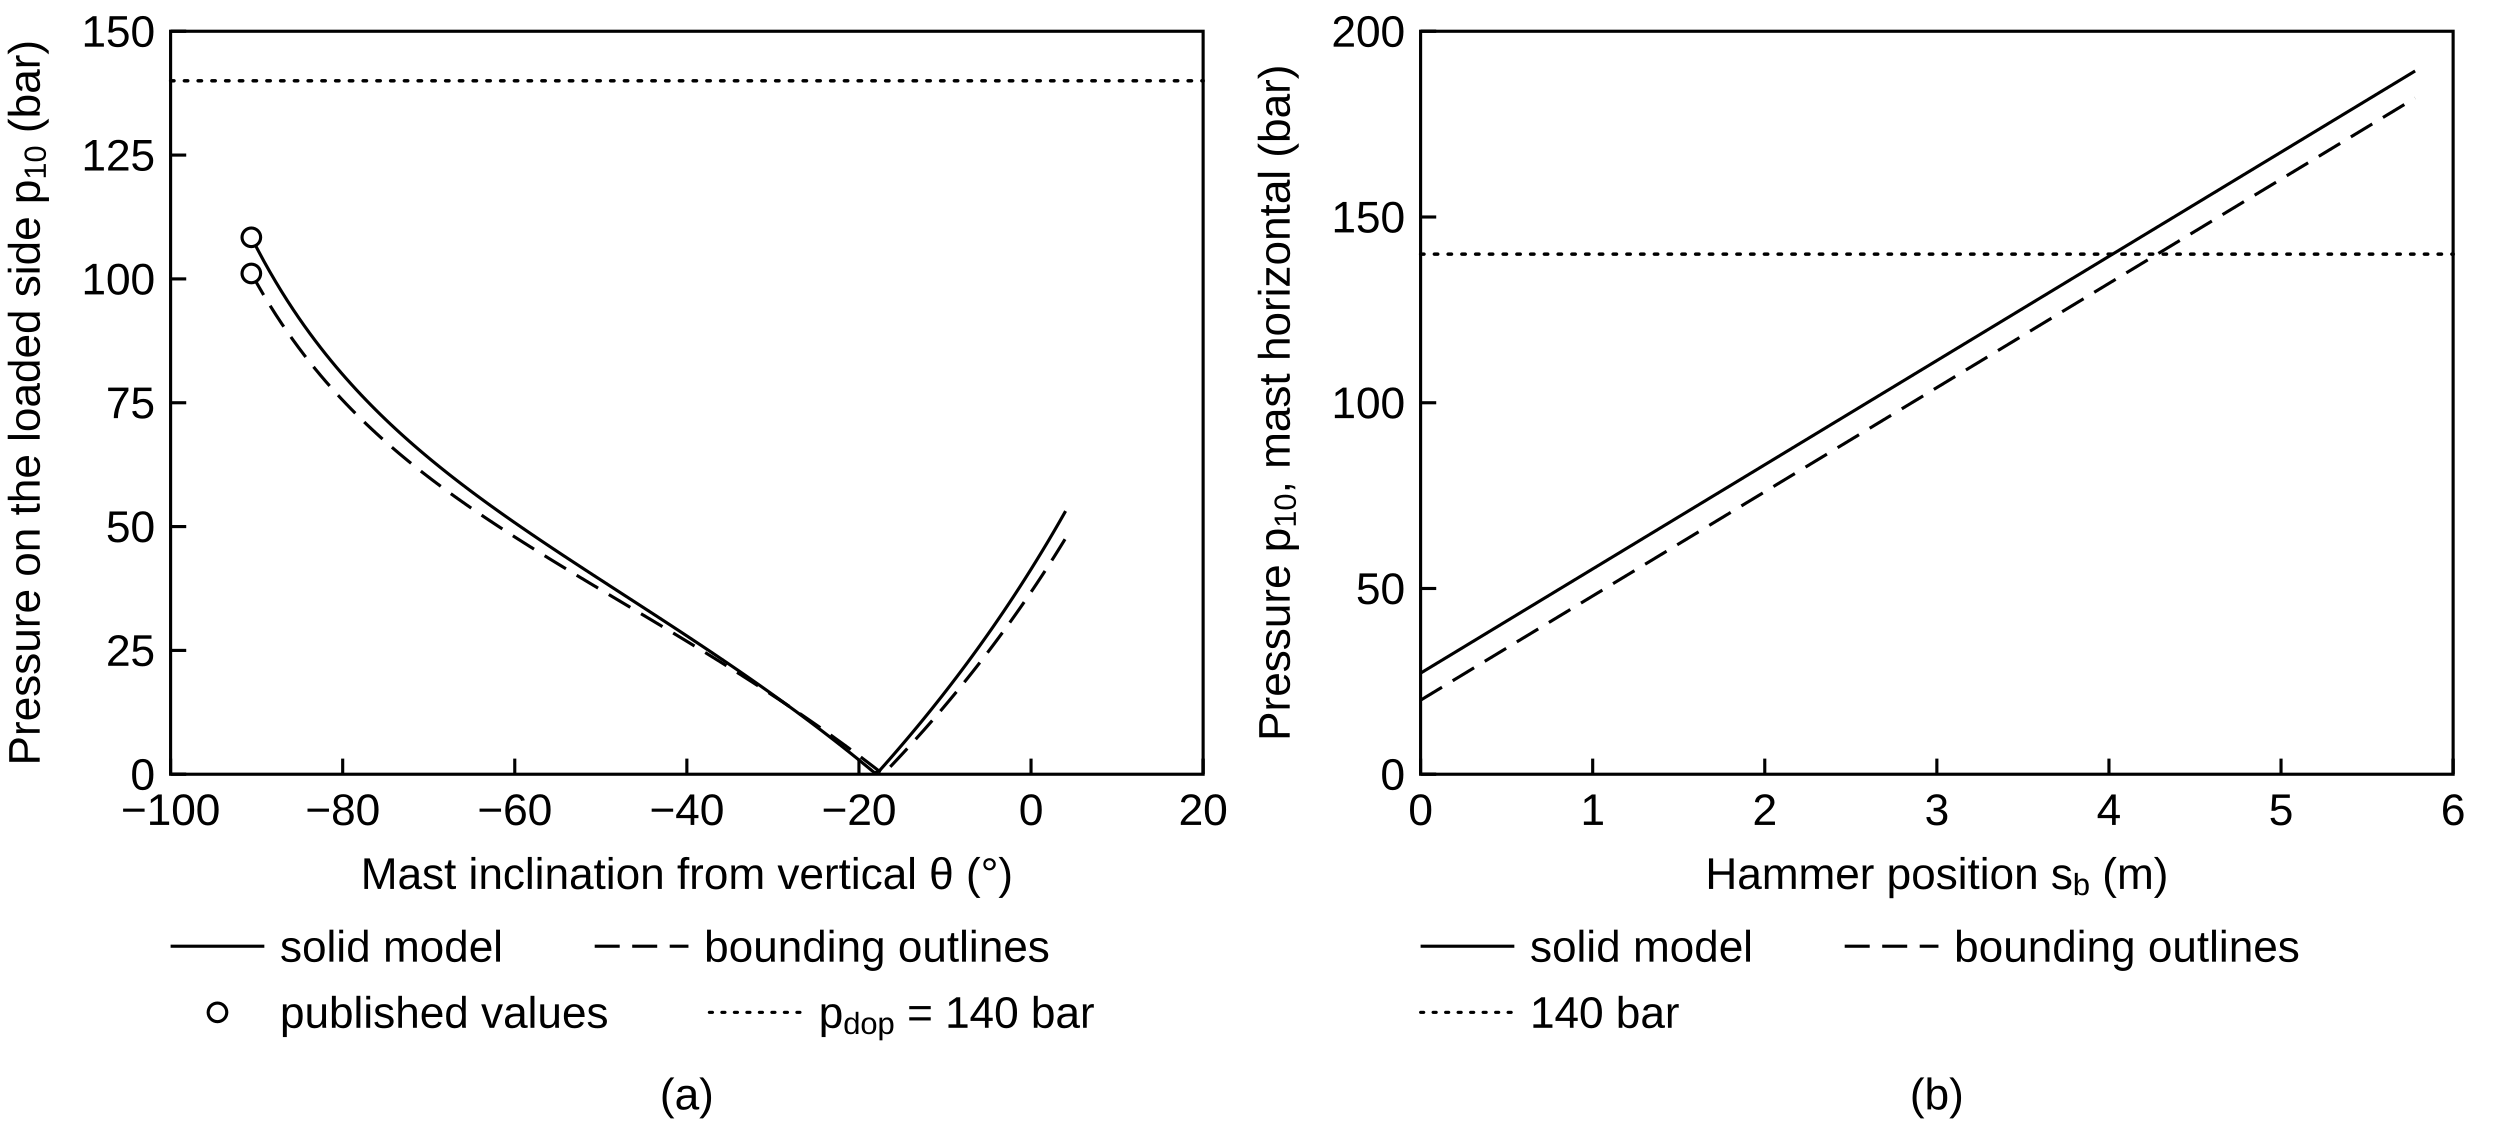
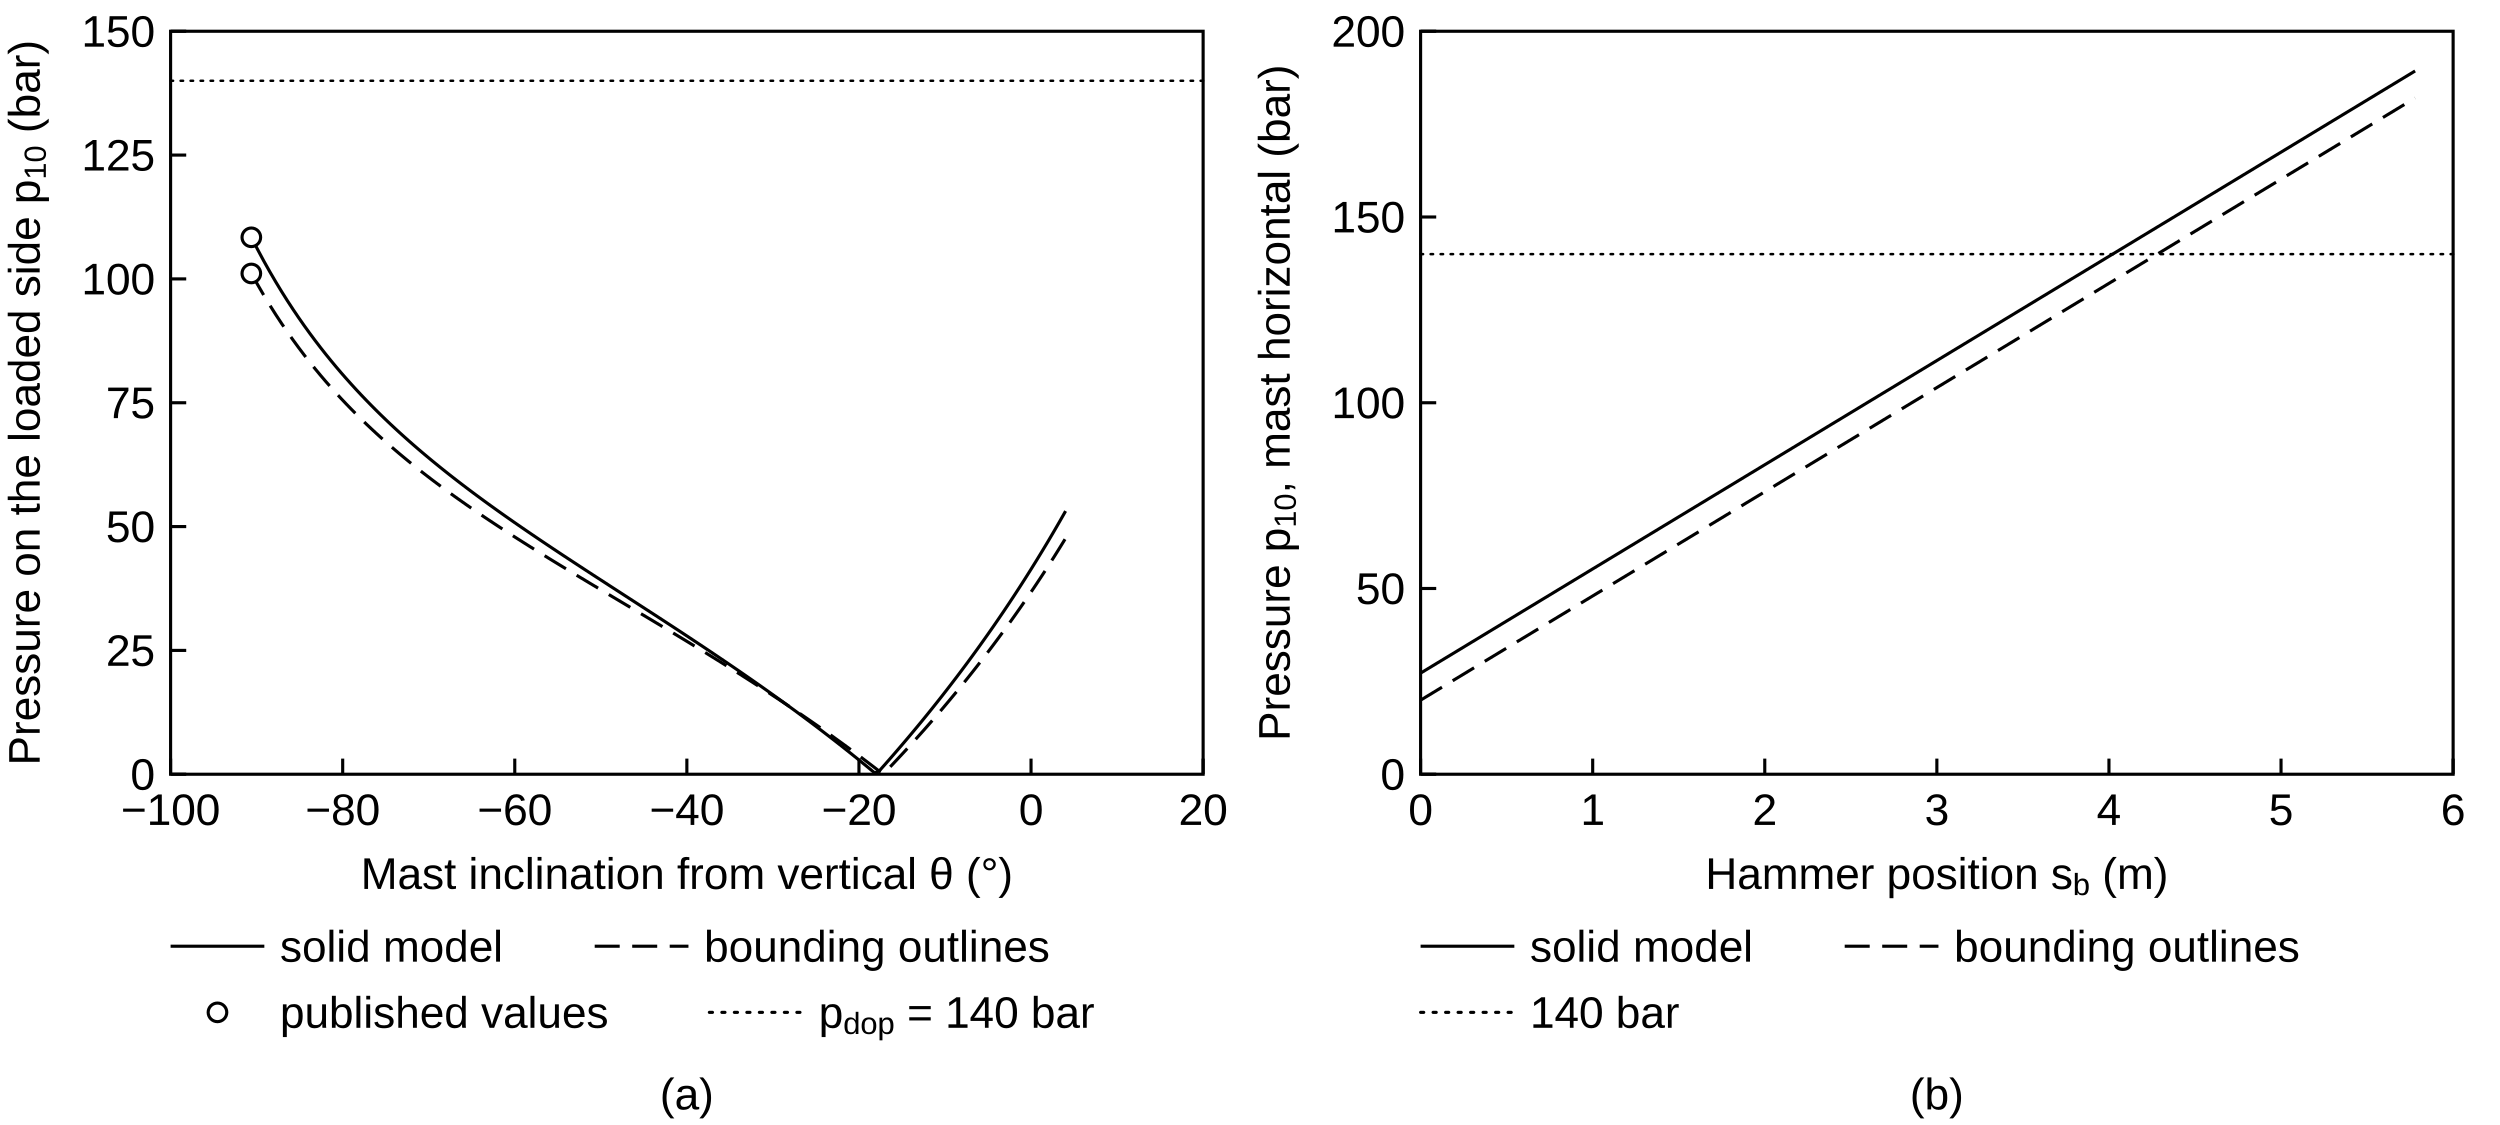
<svg xmlns="http://www.w3.org/2000/svg" width="160.000mm" height="72.000mm" viewBox="0 0 160.000 72.000" font-family="Arial, Helvetica, sans-serif" font-size="2.822">
  <rect width="100%" height="100%" fill="#fff" />
  <defs>
    <clipPath id="clip0">
      <rect x="10.918" y="2.000" width="66.082" height="47.551" />
    </clipPath>
  </defs>
  <rect x="10.918" y="2.000" width="66.082" height="47.551" fill="none" stroke="#000" stroke-width="0.2" />
  <line x1="10.918" y1="49.551" x2="10.918" y2="48.551" stroke="#000" stroke-width="0.2" />
  <text x="10.918" y="52.797" text-anchor="middle">−100</text>
  <line x1="21.932" y1="49.551" x2="21.932" y2="48.551" stroke="#000" stroke-width="0.2" />
  <text x="21.932" y="52.797" text-anchor="middle">−80</text>
  <line x1="32.945" y1="49.551" x2="32.945" y2="48.551" stroke="#000" stroke-width="0.2" />
  <text x="32.945" y="52.797" text-anchor="middle">−60</text>
  <line x1="43.959" y1="49.551" x2="43.959" y2="48.551" stroke="#000" stroke-width="0.2" />
  <text x="43.959" y="52.797" text-anchor="middle">−40</text>
  <line x1="54.973" y1="49.551" x2="54.973" y2="48.551" stroke="#000" stroke-width="0.2" />
  <text x="54.973" y="52.797" text-anchor="middle">−20</text>
  <line x1="65.986" y1="49.551" x2="65.986" y2="48.551" stroke="#000" stroke-width="0.2" />
  <text x="65.986" y="52.797" text-anchor="middle">0</text>
  <line x1="77.000" y1="49.551" x2="77.000" y2="48.551" stroke="#000" stroke-width="0.2" />
  <text x="77.000" y="52.797" text-anchor="middle">20</text>
  <line x1="10.918" y1="49.551" x2="11.918" y2="49.551" stroke="#000" stroke-width="0.2" />
  <text x="9.918" y="50.539" text-anchor="end">0</text>
  <line x1="10.918" y1="41.626" x2="11.918" y2="41.626" stroke="#000" stroke-width="0.2" />
  <text x="9.918" y="42.614" text-anchor="end">25</text>
  <line x1="10.918" y1="33.701" x2="11.918" y2="33.701" stroke="#000" stroke-width="0.2" />
  <text x="9.918" y="34.689" text-anchor="end">50</text>
  <line x1="10.918" y1="25.776" x2="11.918" y2="25.776" stroke="#000" stroke-width="0.2" />
  <text x="9.918" y="26.763" text-anchor="end">75</text>
  <line x1="10.918" y1="17.850" x2="11.918" y2="17.850" stroke="#000" stroke-width="0.2" />
  <text x="9.918" y="18.838" text-anchor="end">100</text>
  <line x1="10.918" y1="9.925" x2="11.918" y2="9.925" stroke="#000" stroke-width="0.2" />
  <text x="9.918" y="10.913" text-anchor="end">125</text>
  <line x1="10.918" y1="2.000" x2="11.918" y2="2.000" stroke="#000" stroke-width="0.2" />
  <text x="9.918" y="2.988" text-anchor="end">150</text>
  <text x="43.959" y="56.889" text-anchor="middle">Mast inclination from vertical θ (°)</text>
  <text transform="translate(2.540,25.776) rotate(-90)" text-anchor="middle">Pressure on the loaded side p<tspan font-size="70%" baseline-shift="sub">10</tspan> (bar)</text>
-   <line x1="10.918" y1="5.170" x2="77.000" y2="5.170" stroke="#000" stroke-width="0.22" stroke-dasharray="0.220,0.660" stroke-linecap="round" />
+   <line x1="10.918" y1="5.170" x2="77.000" y2="5.170" stroke="#000" stroke-width="0.16" stroke-dasharray="0.160,0.480" stroke-linecap="round" />
  <g clip-path="url(#clip0)">
    <path d="M16.084 15.182L16.486 15.964L16.879 16.698L17.266 17.388L17.647 18.040L18.022 18.658L18.391 19.244L18.755 19.801L19.114 20.332L19.468 20.839L19.818 21.324L20.164 21.789L20.506 22.236L20.844 22.665L21.179 23.079L21.510 23.478L21.838 23.863L22.164 24.235L22.486 24.595L22.805 24.944L23.122 25.283L23.437 25.612L23.749 25.932L24.058 26.243L24.366 26.547L24.671 26.842L24.975 27.131L25.276 27.412L25.576 27.688L25.874 27.957L26.170 28.221L26.464 28.479L26.757 28.732L27.049 28.981L27.339 29.224L27.627 29.464L27.915 29.699L28.201 29.931L28.486 30.159L28.769 30.383L29.052 30.604L29.333 30.822L29.614 31.037L29.893 31.249L30.171 31.458L30.449 31.665L30.726 31.869L31.001 32.071L31.276 32.271L31.551 32.468L31.824 32.664L32.097 32.858L32.369 33.050L32.641 33.240L32.911 33.429L33.182 33.616L33.452 33.802L33.721 33.986L33.989 34.169L34.258 34.351L34.525 34.532L34.793 34.712L35.060 34.891L35.326 35.069L35.593 35.246L35.858 35.422L36.124 35.598L36.389 35.772L36.654 35.946L36.919 36.120L37.184 36.293L37.448 36.466L37.712 36.638L37.976 36.810L38.240 36.981L38.504 37.152L38.768 37.323L39.031 37.494L39.295 37.665L39.558 37.835L39.822 38.006L40.085 38.176L40.349 38.347L40.612 38.517L40.876 38.688L41.139 38.859L41.403 39.030L41.667 39.201L41.931 39.372L42.195 39.544L42.459 39.716L42.723 39.889L42.988 40.062L43.253 40.235L43.518 40.409L43.783 40.584L44.049 40.759L44.314 40.935L44.580 41.111L44.847 41.288L45.114 41.466L45.381 41.645L45.648 41.824L45.916 42.004L46.184 42.185L46.453 42.367L46.722 42.551L46.992 42.735L47.262 42.920L47.532 43.106L47.803 43.294L48.075 43.482L48.347 43.672L48.620 43.863L48.893 44.056L49.167 44.250L49.441 44.445L49.717 44.642L49.993 44.840L50.269 45.040L50.546 45.242L50.824 45.445L51.103 45.650L51.383 45.857L51.663 46.066L51.945 46.277L52.227 46.489L52.510 46.704L52.793 46.921L53.078 47.140L53.364 47.361L53.651 47.585L53.939 47.811L54.227 48.040L54.517 48.271L54.808 48.505L55.100 48.742L55.394 48.981L55.688 49.224L55.984 49.469L56.281 49.329L56.579 48.993L56.878 48.653L57.179 48.308L57.481 47.958L57.785 47.603L58.090 47.244L58.397 46.878L58.705 46.508L59.015 46.132L59.327 45.749L59.640 45.361L59.955 44.966L60.272 44.565L60.590 44.157L60.910 43.742L61.233 43.319L61.557 42.889L61.884 42.451L62.212 42.005L62.543 41.550L62.876 41.085L63.211 40.612L63.549 40.129L63.889 39.635L64.232 39.131L64.578 38.615L64.926 38.088L65.277 37.548L65.630 36.996L65.987 36.430L66.347 35.850L66.710 35.255L67.077 34.645L67.447 34.017L67.820 33.373L68.198 32.709" fill="none" stroke="#000" stroke-width="0.200" stroke-linejoin="round" />
    <path d="M16.084 17.489L16.486 18.212L16.879 18.890L17.266 19.529L17.647 20.132L18.022 20.703L18.391 21.245L18.755 21.760L19.114 22.251L19.468 22.720L19.818 23.169L20.164 23.599L20.506 24.012L20.844 24.408L21.179 24.790L21.510 25.159L21.838 25.515L22.164 25.859L22.486 26.191L22.805 26.514L23.122 26.827L23.437 27.131L23.749 27.426L24.058 27.714L24.366 27.994L24.671 28.267L24.975 28.533L25.276 28.793L25.576 29.048L25.874 29.296L26.170 29.540L26.464 29.778L26.757 30.012L27.049 30.241L27.339 30.466L27.627 30.687L27.915 30.904L28.201 31.118L28.486 31.328L28.769 31.535L29.052 31.739L29.333 31.940L29.614 32.138L29.893 32.334L30.171 32.527L30.449 32.717L30.726 32.906L31.001 33.092L31.276 33.276L31.551 33.458L31.824 33.639L32.097 33.817L32.369 33.995L32.641 34.170L32.911 34.344L33.182 34.517L33.452 34.688L33.721 34.858L33.989 35.027L34.258 35.195L34.525 35.361L34.793 35.527L35.060 35.692L35.326 35.856L35.593 36.019L35.858 36.181L36.124 36.343L36.389 36.504L36.654 36.665L36.919 36.825L37.184 36.984L37.448 37.143L37.712 37.302L37.976 37.460L38.240 37.618L38.504 37.776L38.768 37.933L39.031 38.091L39.295 38.248L39.558 38.405L39.822 38.562L40.085 38.719L40.349 38.876L40.612 39.034L40.876 39.191L41.139 39.348L41.403 39.506L41.667 39.664L41.931 39.822L42.195 39.980L42.459 40.139L42.723 40.298L42.988 40.457L43.253 40.617L43.518 40.777L43.783 40.938L44.049 41.100L44.314 41.262L44.580 41.424L44.847 41.587L45.114 41.751L45.381 41.916L45.648 42.081L45.916 42.247L46.184 42.414L46.453 42.582L46.722 42.751L46.992 42.921L47.262 43.091L47.532 43.263L47.803 43.436L48.075 43.610L48.347 43.785L48.620 43.961L48.893 44.139L49.167 44.317L49.441 44.497L49.717 44.679L49.993 44.862L50.269 45.046L50.546 45.232L50.824 45.420L51.103 45.609L51.383 45.800L51.663 45.992L51.945 46.187L52.227 46.383L52.510 46.581L52.793 46.781L53.078 46.983L53.364 47.187L53.651 47.394L53.939 47.602L54.227 47.813L54.517 48.027L54.808 48.243L55.100 48.461L55.394 48.682L55.688 48.906L55.984 49.132L56.281 49.362L56.579 49.494L56.878 49.179L57.179 48.861L57.481 48.538L57.785 48.211L58.090 47.879L58.397 47.542L58.705 47.199L59.015 46.852L59.327 46.499L59.640 46.141L59.955 45.776L60.272 45.406L60.590 45.029L60.910 44.645L61.233 44.255L61.557 43.858L61.884 43.453L62.212 43.041L62.543 42.620L62.876 42.191L63.211 41.754L63.549 41.307L63.889 40.851L64.232 40.385L64.578 39.909L64.926 39.422L65.277 38.923L65.630 38.413L65.987 37.890L66.347 37.354L66.710 36.804L67.077 36.239L67.447 35.659L67.820 35.063L68.198 34.450" fill="none" stroke="#000" stroke-width="0.200" stroke-linejoin="round" stroke-dasharray="1.600,0.800" />
  </g>
  <circle cx="16.085" cy="15.188" r="0.595" fill="#fff" stroke="#000" stroke-width="0.2" />
  <circle cx="16.085" cy="17.502" r="0.595" fill="#fff" stroke="#000" stroke-width="0.2" />
  <line x1="10.918" y1="60.558" x2="16.918" y2="60.558" stroke="#000" stroke-width="0.200" />
  <text x="17.918" y="61.546">solid model</text>
  <line x1="38.061" y1="60.558" x2="44.061" y2="60.558" stroke="#000" stroke-width="0.200" stroke-dasharray="1.600,0.800" />
  <text x="45.061" y="61.546">bounding outlines</text>
  <circle cx="13.918" cy="64.791" r="0.595" fill="#fff" stroke="#000" stroke-width="0.2" />
  <text x="17.918" y="65.779">published values</text>
  <line x1="45.399" y1="64.791" x2="51.399" y2="64.791" stroke="#000" stroke-width="0.200" stroke-dasharray="0.200,0.600" stroke-linecap="round" />
  <text x="52.399" y="65.779">p<tspan font-size="70%" baseline-shift="sub">dop</tspan> = 140 bar</text>
  <text x="43.959" y="71.000" text-anchor="middle">(a)</text>
  <defs>
    <clipPath id="clip1">
      <rect x="90.918" y="2.000" width="66.082" height="47.551" />
    </clipPath>
  </defs>
  <rect x="90.918" y="2.000" width="66.082" height="47.551" fill="none" stroke="#000" stroke-width="0.2" />
  <line x1="90.918" y1="49.551" x2="90.918" y2="48.551" stroke="#000" stroke-width="0.2" />
  <text x="90.918" y="52.797" text-anchor="middle">0</text>
  <line x1="101.932" y1="49.551" x2="101.932" y2="48.551" stroke="#000" stroke-width="0.2" />
  <text x="101.932" y="52.797" text-anchor="middle">1</text>
  <line x1="112.945" y1="49.551" x2="112.945" y2="48.551" stroke="#000" stroke-width="0.2" />
  <text x="112.945" y="52.797" text-anchor="middle">2</text>
  <line x1="123.959" y1="49.551" x2="123.959" y2="48.551" stroke="#000" stroke-width="0.2" />
  <text x="123.959" y="52.797" text-anchor="middle">3</text>
  <line x1="134.973" y1="49.551" x2="134.973" y2="48.551" stroke="#000" stroke-width="0.2" />
  <text x="134.973" y="52.797" text-anchor="middle">4</text>
  <line x1="145.986" y1="49.551" x2="145.986" y2="48.551" stroke="#000" stroke-width="0.2" />
  <text x="145.986" y="52.797" text-anchor="middle">5</text>
  <line x1="157.000" y1="49.551" x2="157.000" y2="48.551" stroke="#000" stroke-width="0.2" />
  <text x="157.000" y="52.797" text-anchor="middle">6</text>
  <line x1="90.918" y1="49.551" x2="91.918" y2="49.551" stroke="#000" stroke-width="0.2" />
  <text x="89.918" y="50.539" text-anchor="end">0</text>
  <line x1="90.918" y1="37.663" x2="91.918" y2="37.663" stroke="#000" stroke-width="0.2" />
  <text x="89.918" y="38.651" text-anchor="end">50</text>
  <line x1="90.918" y1="25.776" x2="91.918" y2="25.776" stroke="#000" stroke-width="0.2" />
  <text x="89.918" y="26.763" text-anchor="end">100</text>
  <line x1="90.918" y1="13.888" x2="91.918" y2="13.888" stroke="#000" stroke-width="0.2" />
  <text x="89.918" y="14.876" text-anchor="end">150</text>
  <line x1="90.918" y1="2.000" x2="91.918" y2="2.000" stroke="#000" stroke-width="0.2" />
  <text x="89.918" y="2.988" text-anchor="end">200</text>
  <text x="123.959" y="56.889" text-anchor="middle">Hammer position s<tspan font-size="70%" baseline-shift="sub">b</tspan> (m)</text>
  <text transform="translate(82.540,25.776) rotate(-90)" text-anchor="middle">Pressure p<tspan font-size="70%" baseline-shift="sub">10</tspan>, mast horizontal (bar)</text>
-   <line x1="90.918" y1="16.265" x2="157.000" y2="16.265" stroke="#000" stroke-width="0.22" stroke-dasharray="0.220,0.660" stroke-linecap="round" />
+   <line x1="90.918" y1="16.265" x2="157.000" y2="16.265" stroke="#000" stroke-width="0.16" stroke-dasharray="0.160,0.480" stroke-linecap="round" />
  <g clip-path="url(#clip1)">
    <path d="M90.918 43.080L92.016 42.415L93.113 41.751L94.210 41.087L95.308 40.422L96.405 39.758L97.502 39.093L98.600 38.429L99.697 37.764L100.795 37.100L101.892 36.435L102.989 35.771L104.087 35.107L105.184 34.442L106.281 33.778L107.379 33.113L108.476 32.449L109.574 31.784L110.671 31.120L111.768 30.456L112.866 29.791L113.963 29.127L115.060 28.462L116.158 27.798L117.255 27.133L118.353 26.469L119.450 25.804L120.547 25.140L121.645 24.476L122.742 23.811L123.839 23.147L124.937 22.482L126.034 21.818L127.132 21.153L128.229 20.489L129.326 19.825L130.424 19.160L131.521 18.496L132.618 17.831L133.716 17.167L134.813 16.502L135.911 15.838L137.008 15.173L138.105 14.509L139.203 13.845L140.300 13.180L141.397 12.516L142.495 11.851L143.592 11.187L144.690 10.522L145.787 9.858L146.884 9.194L147.982 8.529L149.079 7.865L150.176 7.200L151.274 6.536L152.371 5.871L153.469 5.207L154.566 4.542" fill="none" stroke="#000" stroke-width="0.200" stroke-linejoin="round" />
    <path d="M90.918 44.810L92.016 44.145L93.113 43.481L94.210 42.816L95.308 42.152L96.405 41.487L97.502 40.823L98.600 40.159L99.697 39.494L100.795 38.830L101.892 38.165L102.989 37.501L104.087 36.836L105.184 36.172L106.281 35.508L107.379 34.843L108.476 34.179L109.574 33.514L110.671 32.850L111.768 32.185L112.866 31.521L113.963 30.856L115.060 30.192L116.158 29.528L117.255 28.863L118.353 28.199L119.450 27.534L120.547 26.870L121.645 26.205L122.742 25.541L123.839 24.877L124.937 24.212L126.034 23.548L127.132 22.883L128.229 22.219L129.326 21.554L130.424 20.890L131.521 20.225L132.618 19.561L133.716 18.897L134.813 18.232L135.911 17.568L137.008 16.903L138.105 16.239L139.203 15.574L140.300 14.910L141.397 14.246L142.495 13.581L143.592 12.917L144.690 12.252L145.787 11.588L146.884 10.923L147.982 10.259L149.079 9.594L150.176 8.930L151.274 8.266L152.371 7.601L153.469 6.937L154.566 6.272" fill="none" stroke="#000" stroke-width="0.200" stroke-linejoin="round" stroke-dasharray="1.600,0.800" />
  </g>
  <line x1="90.918" y1="60.558" x2="96.918" y2="60.558" stroke="#000" stroke-width="0.200" />
  <text x="97.918" y="61.546">solid model</text>
  <line x1="118.061" y1="60.558" x2="124.061" y2="60.558" stroke="#000" stroke-width="0.200" stroke-dasharray="1.600,0.800" />
  <text x="125.061" y="61.546">bounding outlines</text>
  <line x1="90.918" y1="64.791" x2="96.918" y2="64.791" stroke="#000" stroke-width="0.200" stroke-dasharray="0.200,0.600" stroke-linecap="round" />
  <text x="97.918" y="65.779">140 bar</text>
  <text x="123.959" y="71.000" text-anchor="middle">(b)</text>
</svg>
